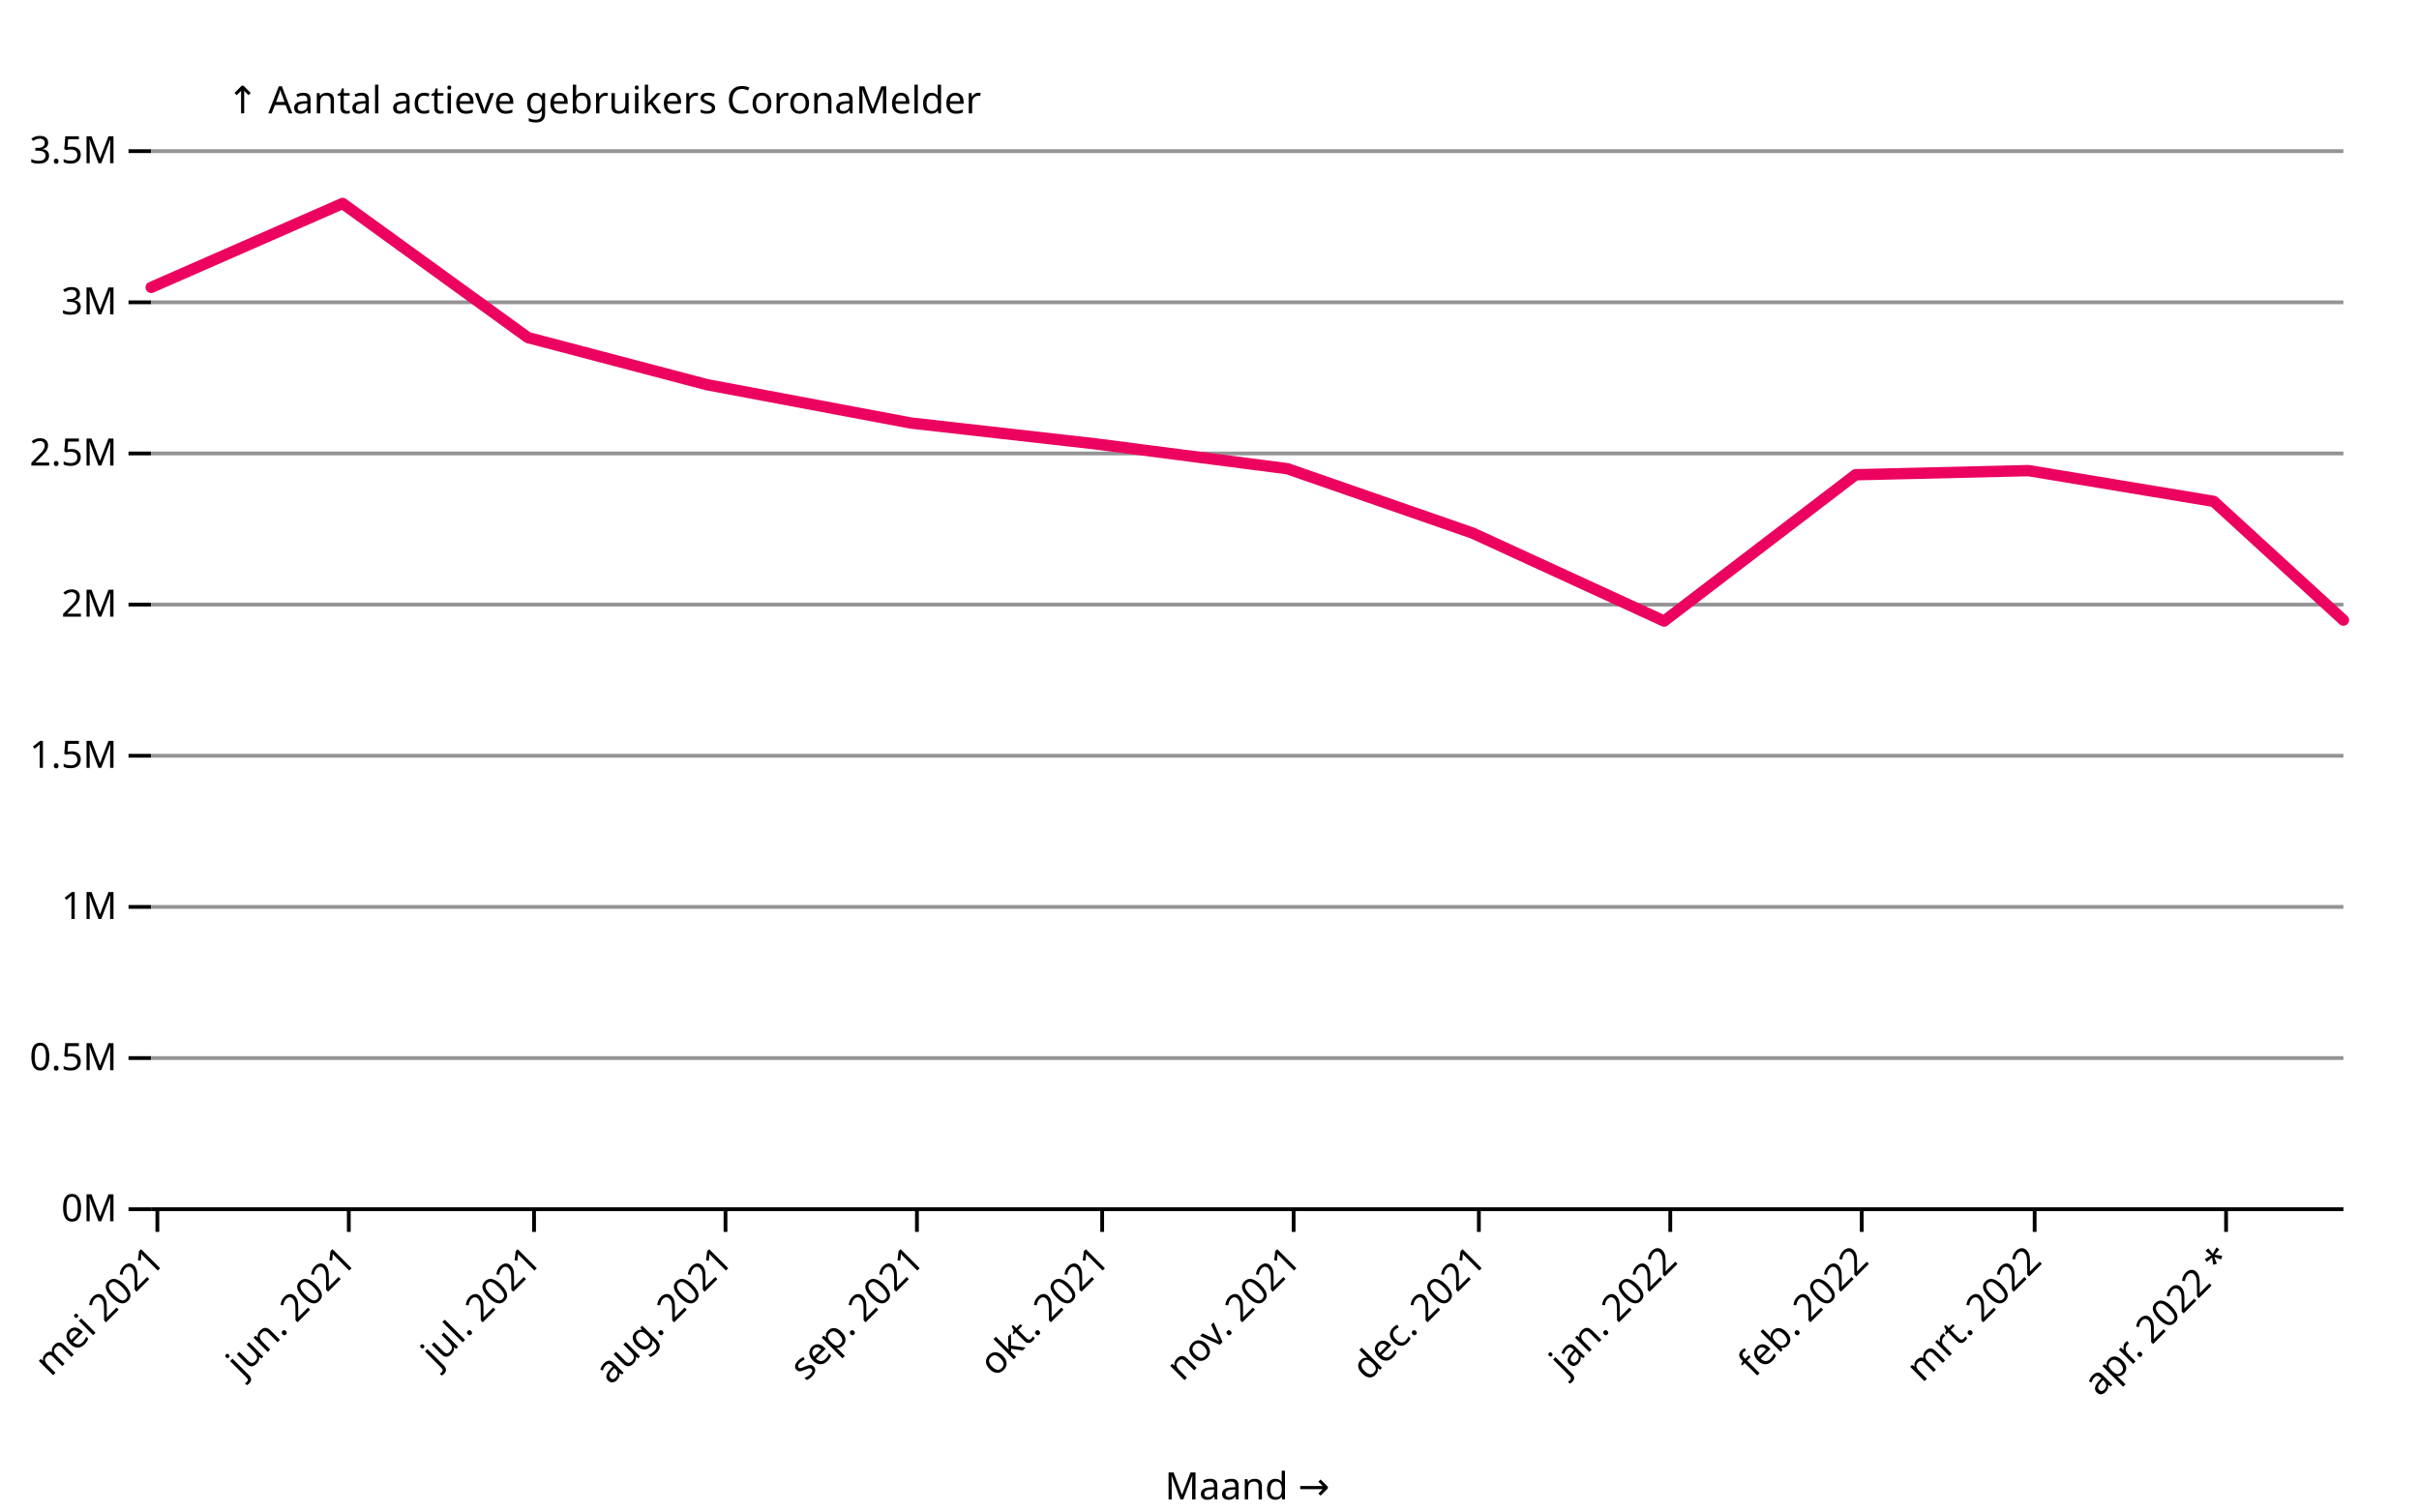
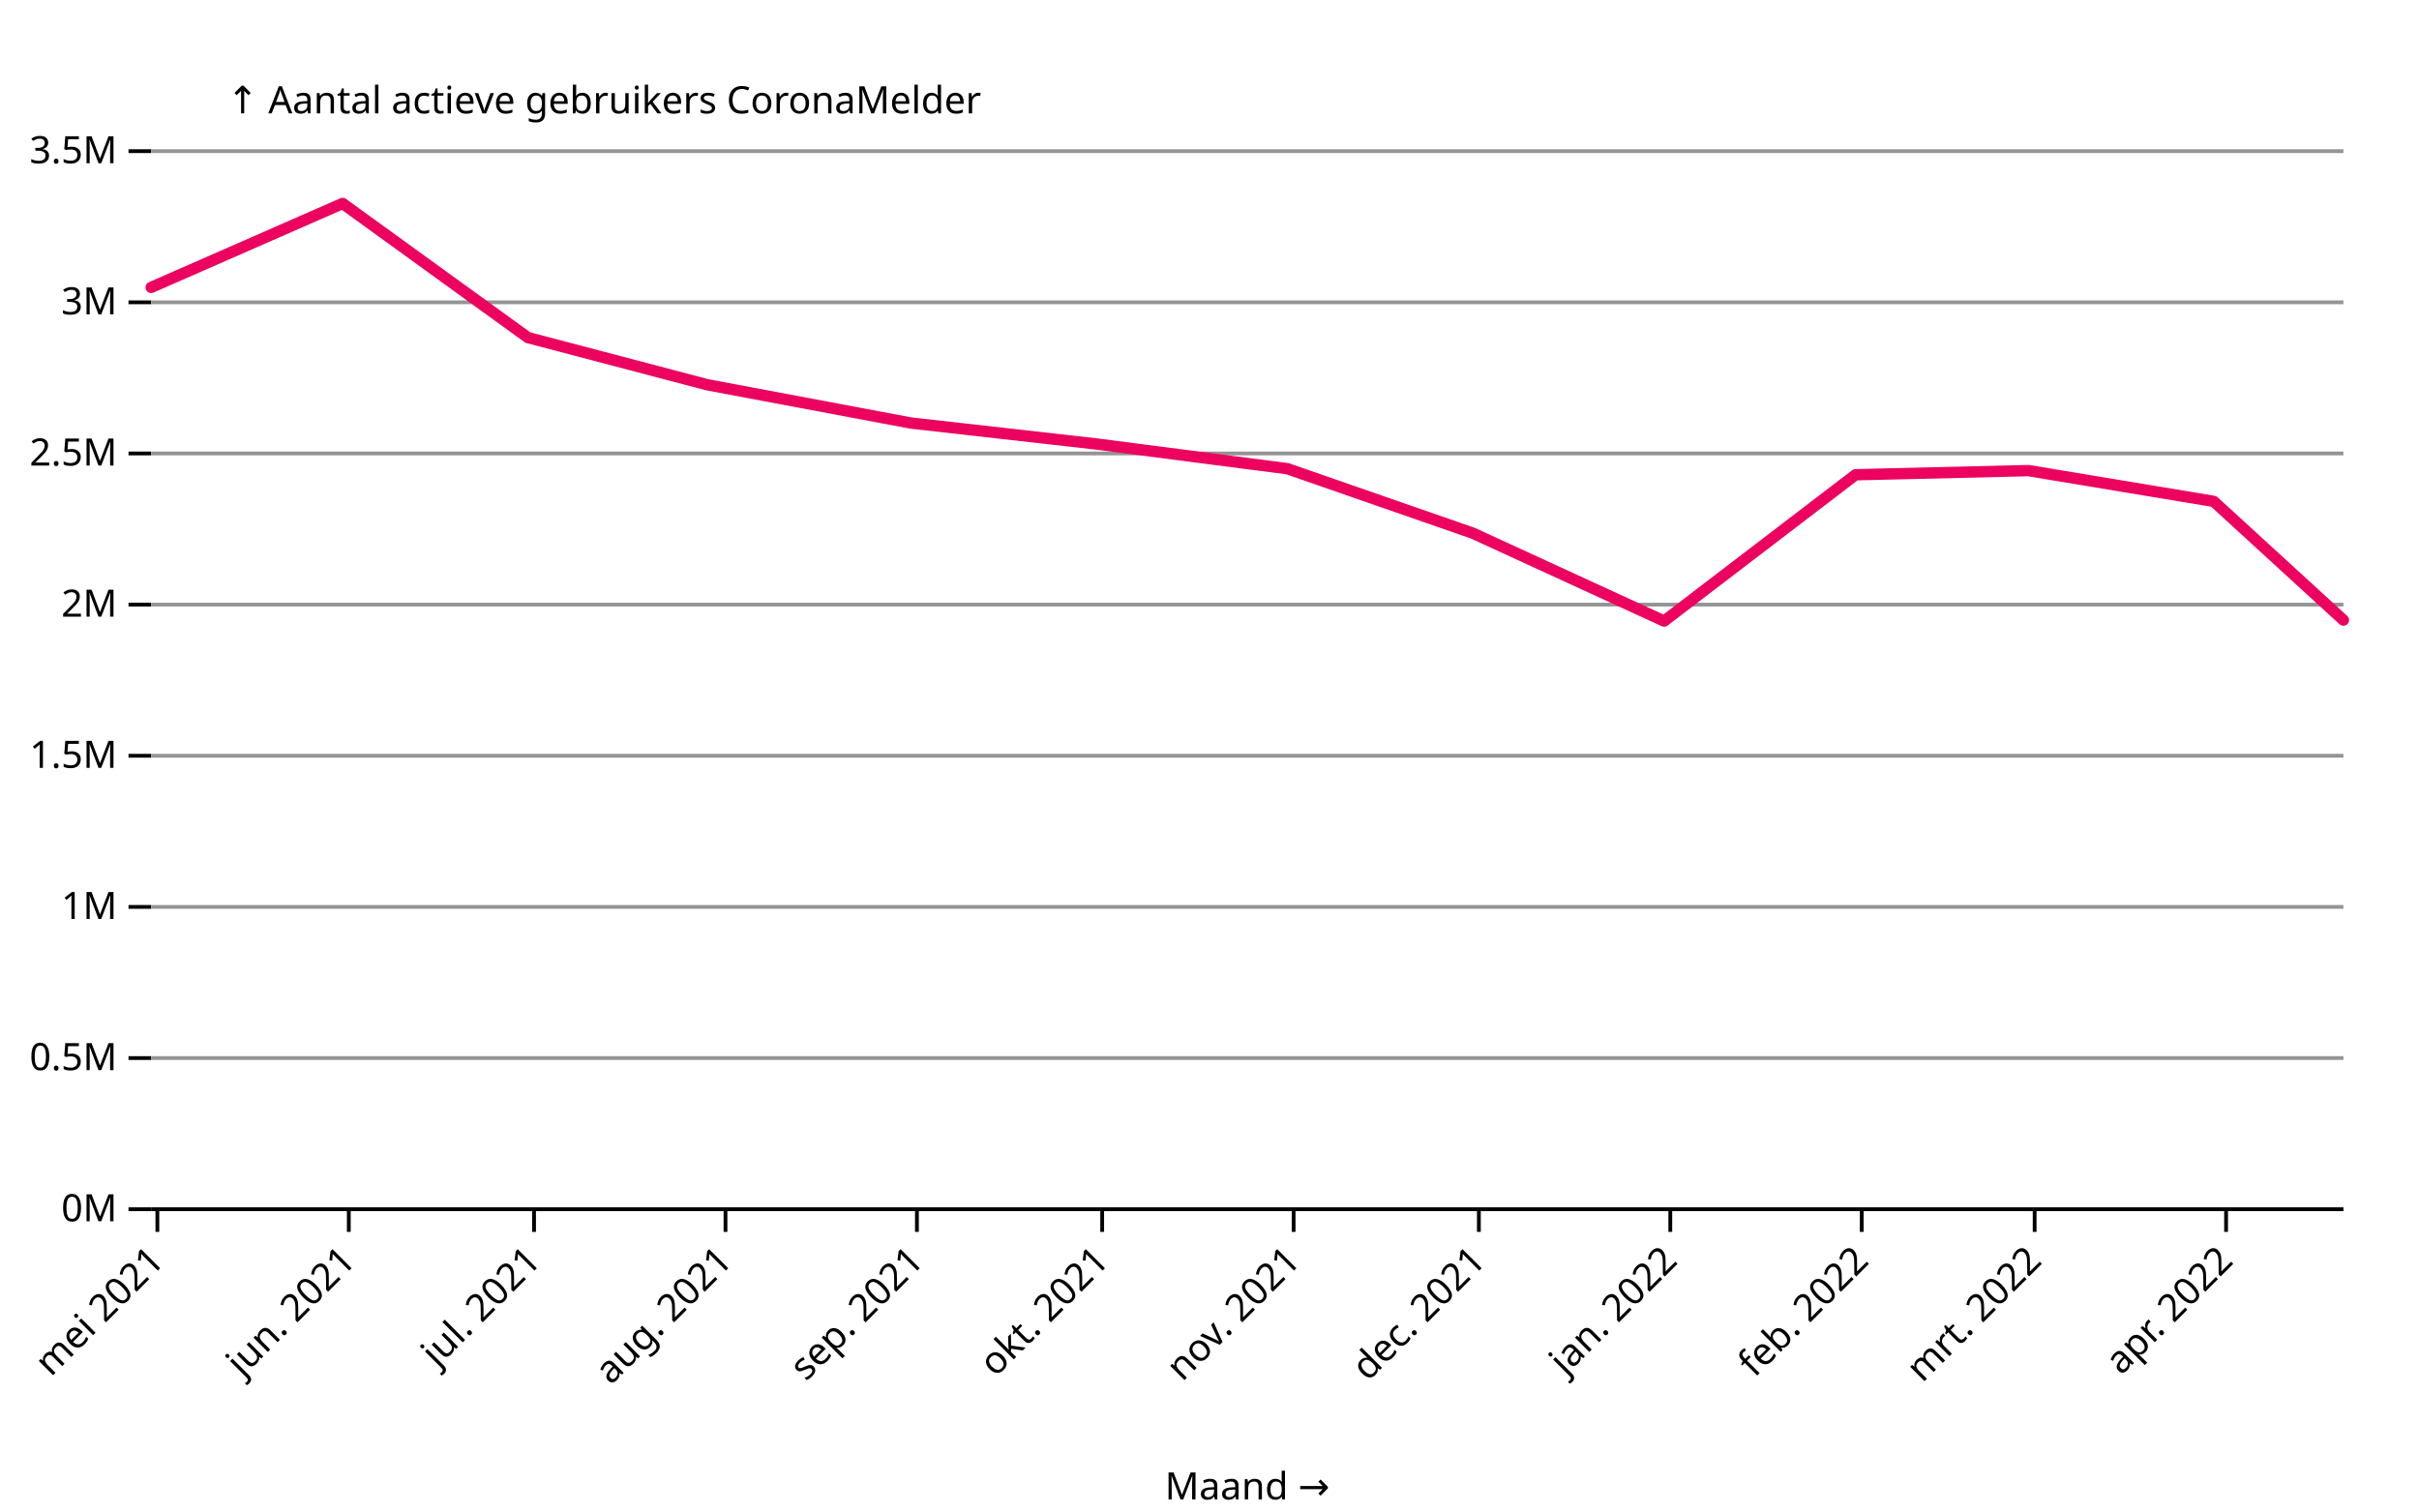
<svg xmlns="http://www.w3.org/2000/svg" class="plot-71039acf90665" fill="currentColor" font-family="system-ui, sans-serif" font-size="10" text-anchor="middle" width="640" height="400" viewBox="0 0 640 400">
  <style>
        line[stroke-opacity] {
            stroke-opacity: 1;
            stroke: #949494;
        }
</style>
  <style>
        .plot-26b75850152cb {
          display: block;
          background: white;
          height: auto;
          height: intrinsic;
          max-width: 100%;
        }
        .plot-26b75850152cb text,
        .plot-26b75850152cb tspan {
          white-space: pre;
        }
      </style>
  <g aria-label="y-axis" aria-description="↑ Aantal actieve gebruikers CoronaMelder" transform="translate(40,0)" fill="none" text-anchor="end" font-variant="tabular-nums">
    <g class="tick" opacity="1" transform="translate(0,320)">
      <line stroke="currentColor" x2="-6" />
      <line stroke="currentColor" x2="580" stroke-opacity="0.1" />
      <text fill="currentColor" x="-9" dy="0.32em">0M</text>
    </g>
    <g class="tick" opacity="1" transform="translate(0,280)">
      <line stroke="currentColor" x2="-6" />
      <line stroke="currentColor" x2="580" stroke-opacity="0.1" />
      <text fill="currentColor" x="-9" dy="0.32em">0.5M</text>
    </g>
    <g class="tick" opacity="1" transform="translate(0,240)">
      <line stroke="currentColor" x2="-6" />
      <line stroke="currentColor" x2="580" stroke-opacity="0.1" />
      <text fill="currentColor" x="-9" dy="0.32em">1M</text>
    </g>
    <g class="tick" opacity="1" transform="translate(0,200)">
      <line stroke="currentColor" x2="-6" />
      <line stroke="currentColor" x2="580" stroke-opacity="0.1" />
      <text fill="currentColor" x="-9" dy="0.32em">1.5M</text>
    </g>
    <g class="tick" opacity="1" transform="translate(0,160)">
      <line stroke="currentColor" x2="-6" />
      <line stroke="currentColor" x2="580" stroke-opacity="0.1" />
      <text fill="currentColor" x="-9" dy="0.32em">2M</text>
    </g>
    <g class="tick" opacity="1" transform="translate(0,120)">
      <line stroke="currentColor" x2="-6" />
      <line stroke="currentColor" x2="580" stroke-opacity="0.1" />
      <text fill="currentColor" x="-9" dy="0.32em">2.5M</text>
    </g>
    <g class="tick" opacity="1" transform="translate(0,80)">
      <line stroke="currentColor" x2="-6" />
      <line stroke="currentColor" x2="580" stroke-opacity="0.1" />
      <text fill="currentColor" x="-9" dy="0.32em">3M</text>
    </g>
    <g class="tick" opacity="1" transform="translate(0,40)">
      <line stroke="currentColor" x2="-6" />
      <line stroke="currentColor" x2="580" stroke-opacity="0.1" />
      <text fill="currentColor" x="-9" dy="0.32em">3.5M</text>
    </g>
    <text fill="currentColor" transform="translate(20,40)" dy="-1em" text-anchor="start">↑ Aantal actieve gebruikers CoronaMelder</text>
  </g>
  <g aria-label="x-axis" aria-description="Maand →" transform="translate(0,320)" fill="none" text-anchor="middle" font-variant="tabular-nums">
    <g class="tick" opacity="1" transform="translate(41.6338,0)">
      <line stroke="currentColor" y2="6" />
      <text fill="currentColor" dy="0.32em" transform="translate(0, 11.82843) rotate(-45)" text-anchor="end">mei 2021</text>
    </g>
    <g class="tick" opacity="1" transform="translate(92.28169,0)">
      <line stroke="currentColor" y2="6" />
      <text fill="currentColor" dy="0.32em" transform="translate(0, 11.82843) rotate(-45)" text-anchor="end">jun. 2021</text>
    </g>
    <g class="tick" opacity="1" transform="translate(141.2958,0)">
      <line stroke="currentColor" y2="6" />
      <text fill="currentColor" dy="0.32em" transform="translate(0, 11.82843) rotate(-45)" text-anchor="end">jul. 2021</text>
    </g>
    <g class="tick" opacity="1" transform="translate(191.9437,0)">
      <line stroke="currentColor" y2="6" />
      <text fill="currentColor" dy="0.32em" transform="translate(0, 11.82843) rotate(-45)" text-anchor="end">aug. 2021</text>
    </g>
    <g class="tick" opacity="1" transform="translate(242.5915,0)">
      <line stroke="currentColor" y2="6" />
      <text fill="currentColor" dy="0.32em" transform="translate(0, 11.82843) rotate(-45)" text-anchor="end">sep. 2021</text>
    </g>
    <g class="tick" opacity="1" transform="translate(291.6056,0)">
      <line stroke="currentColor" y2="6" />
      <text fill="currentColor" dy="0.32em" transform="translate(0, 11.82843) rotate(-45)" text-anchor="end">okt. 2021</text>
    </g>
    <g class="tick" opacity="1" transform="translate(342.2535,0)">
      <line stroke="currentColor" y2="6" />
      <text fill="currentColor" dy="0.32em" transform="translate(0, 11.82843) rotate(-45)" text-anchor="end">nov. 2021</text>
    </g>
    <g class="tick" opacity="1" transform="translate(391.2676,0)">
      <line stroke="currentColor" y2="6" />
      <text fill="currentColor" dy="0.32em" transform="translate(0, 11.82843) rotate(-45)" text-anchor="end">dec. 2021</text>
    </g>
    <g class="tick" opacity="1" transform="translate(441.9155,0)">
      <line stroke="currentColor" y2="6" />
      <text fill="currentColor" dy="0.32em" transform="translate(0, 11.82843) rotate(-45)" text-anchor="end">jan. 2022</text>
    </g>
    <g class="tick" opacity="1" transform="translate(492.5634,0)">
      <line stroke="currentColor" y2="6" />
      <text fill="currentColor" dy="0.32em" transform="translate(0, 11.82843) rotate(-45)" text-anchor="end">feb. 2022</text>
    </g>
    <g class="tick" opacity="1" transform="translate(538.3099,0)">
      <line stroke="currentColor" y2="6" />
      <text fill="currentColor" dy="0.32em" transform="translate(0, 11.82843) rotate(-45)" text-anchor="end">mrt. 2022</text>
    </g>
    <g class="tick" opacity="1" transform="translate(588.9577,0)">
      <line stroke="currentColor" y2="6" />
-       <text fill="currentColor" dy="0.32em" transform="translate(0, 11.82843) rotate(-45)" text-anchor="end">apr. 2022 *</text>
+       <text fill="currentColor" dy="0.32em" transform="translate(0, 11.82843) rotate(-45)" text-anchor="end">apr. 2022</text>
    </g>
    <text fill="currentColor" transform="translate(330,80)" dy="-0.32em" text-anchor="middle">Maand →</text>
  </g>
  <g aria-label="line" fill="none" stroke="#ec025f" stroke-width="3" stroke-linejoin="round" stroke-linecap="round">
    <path d="M40,76.052L90.648,53.84L139.662,89.33L187.042,101.802L240.958,111.944L289.972,117.48L340.62,124.04L389.634,141.083L440.282,164.355L490.93,125.635L536.676,124.538L585.69,132.683L620,164.099" />
  </g>
  <g aria-label="rule" stroke="currentColor">
    <line x1="40" x2="620" y1="320" y2="320" />
  </g>
</svg>
